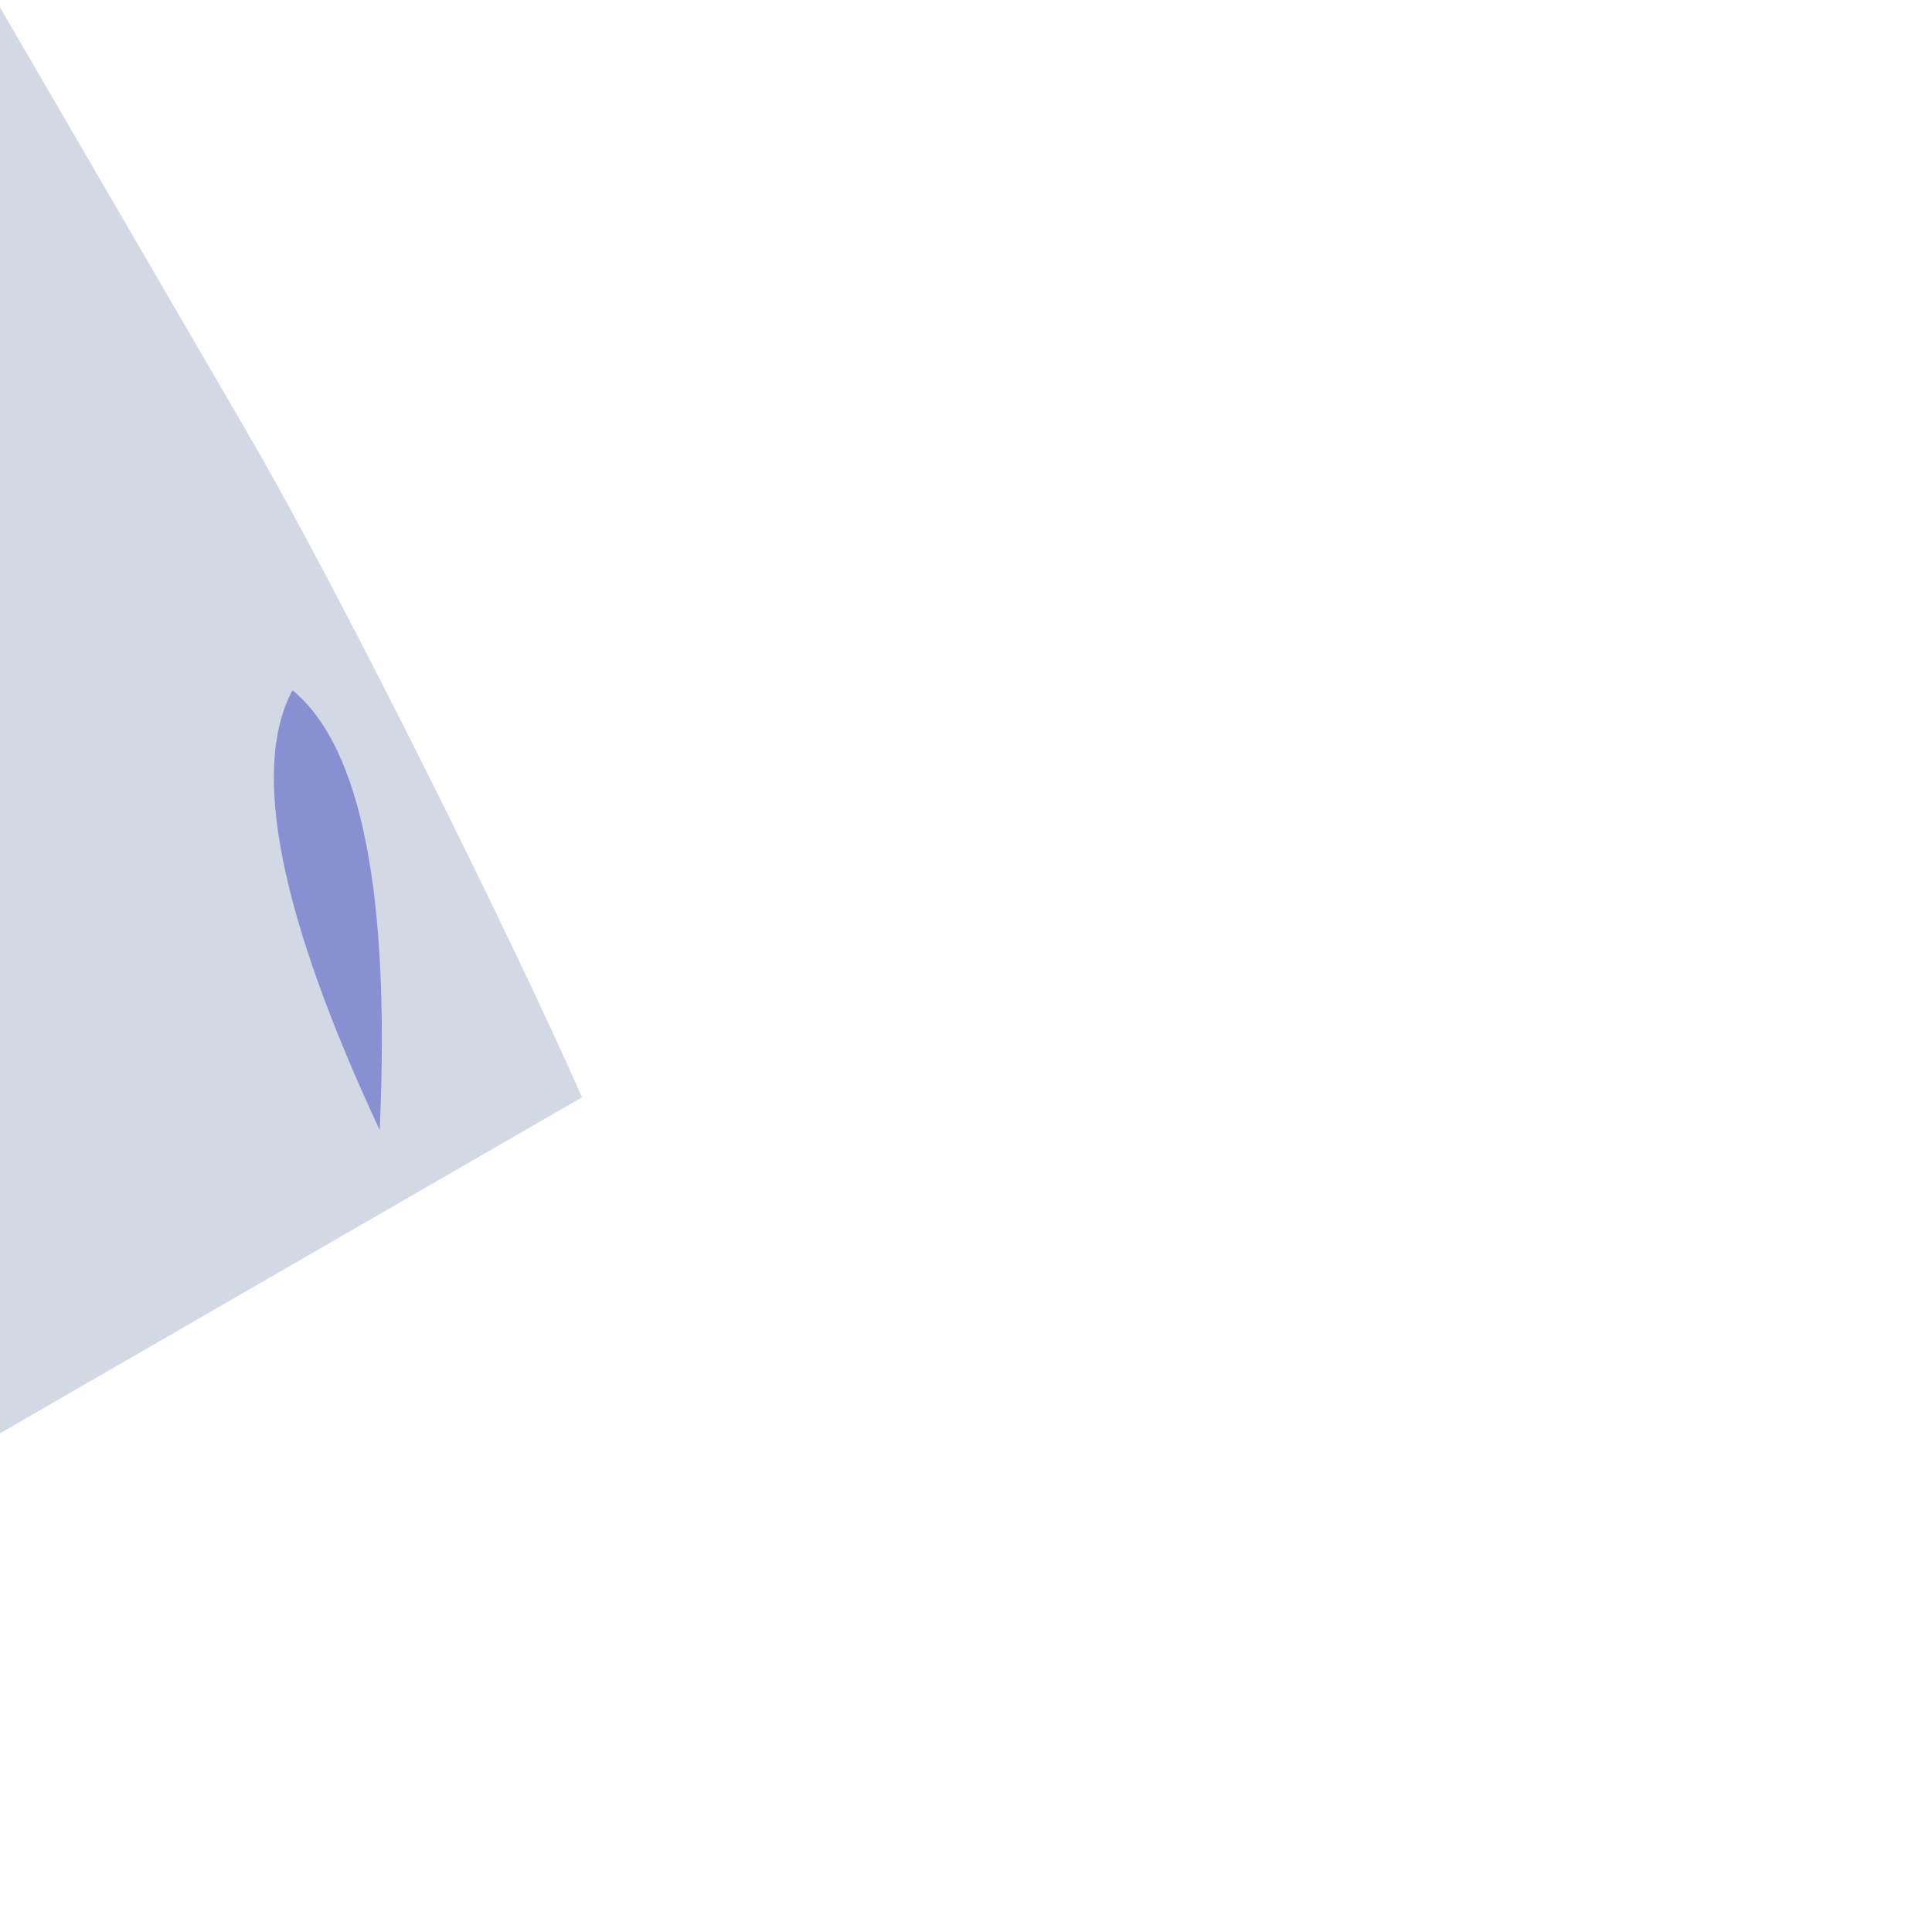
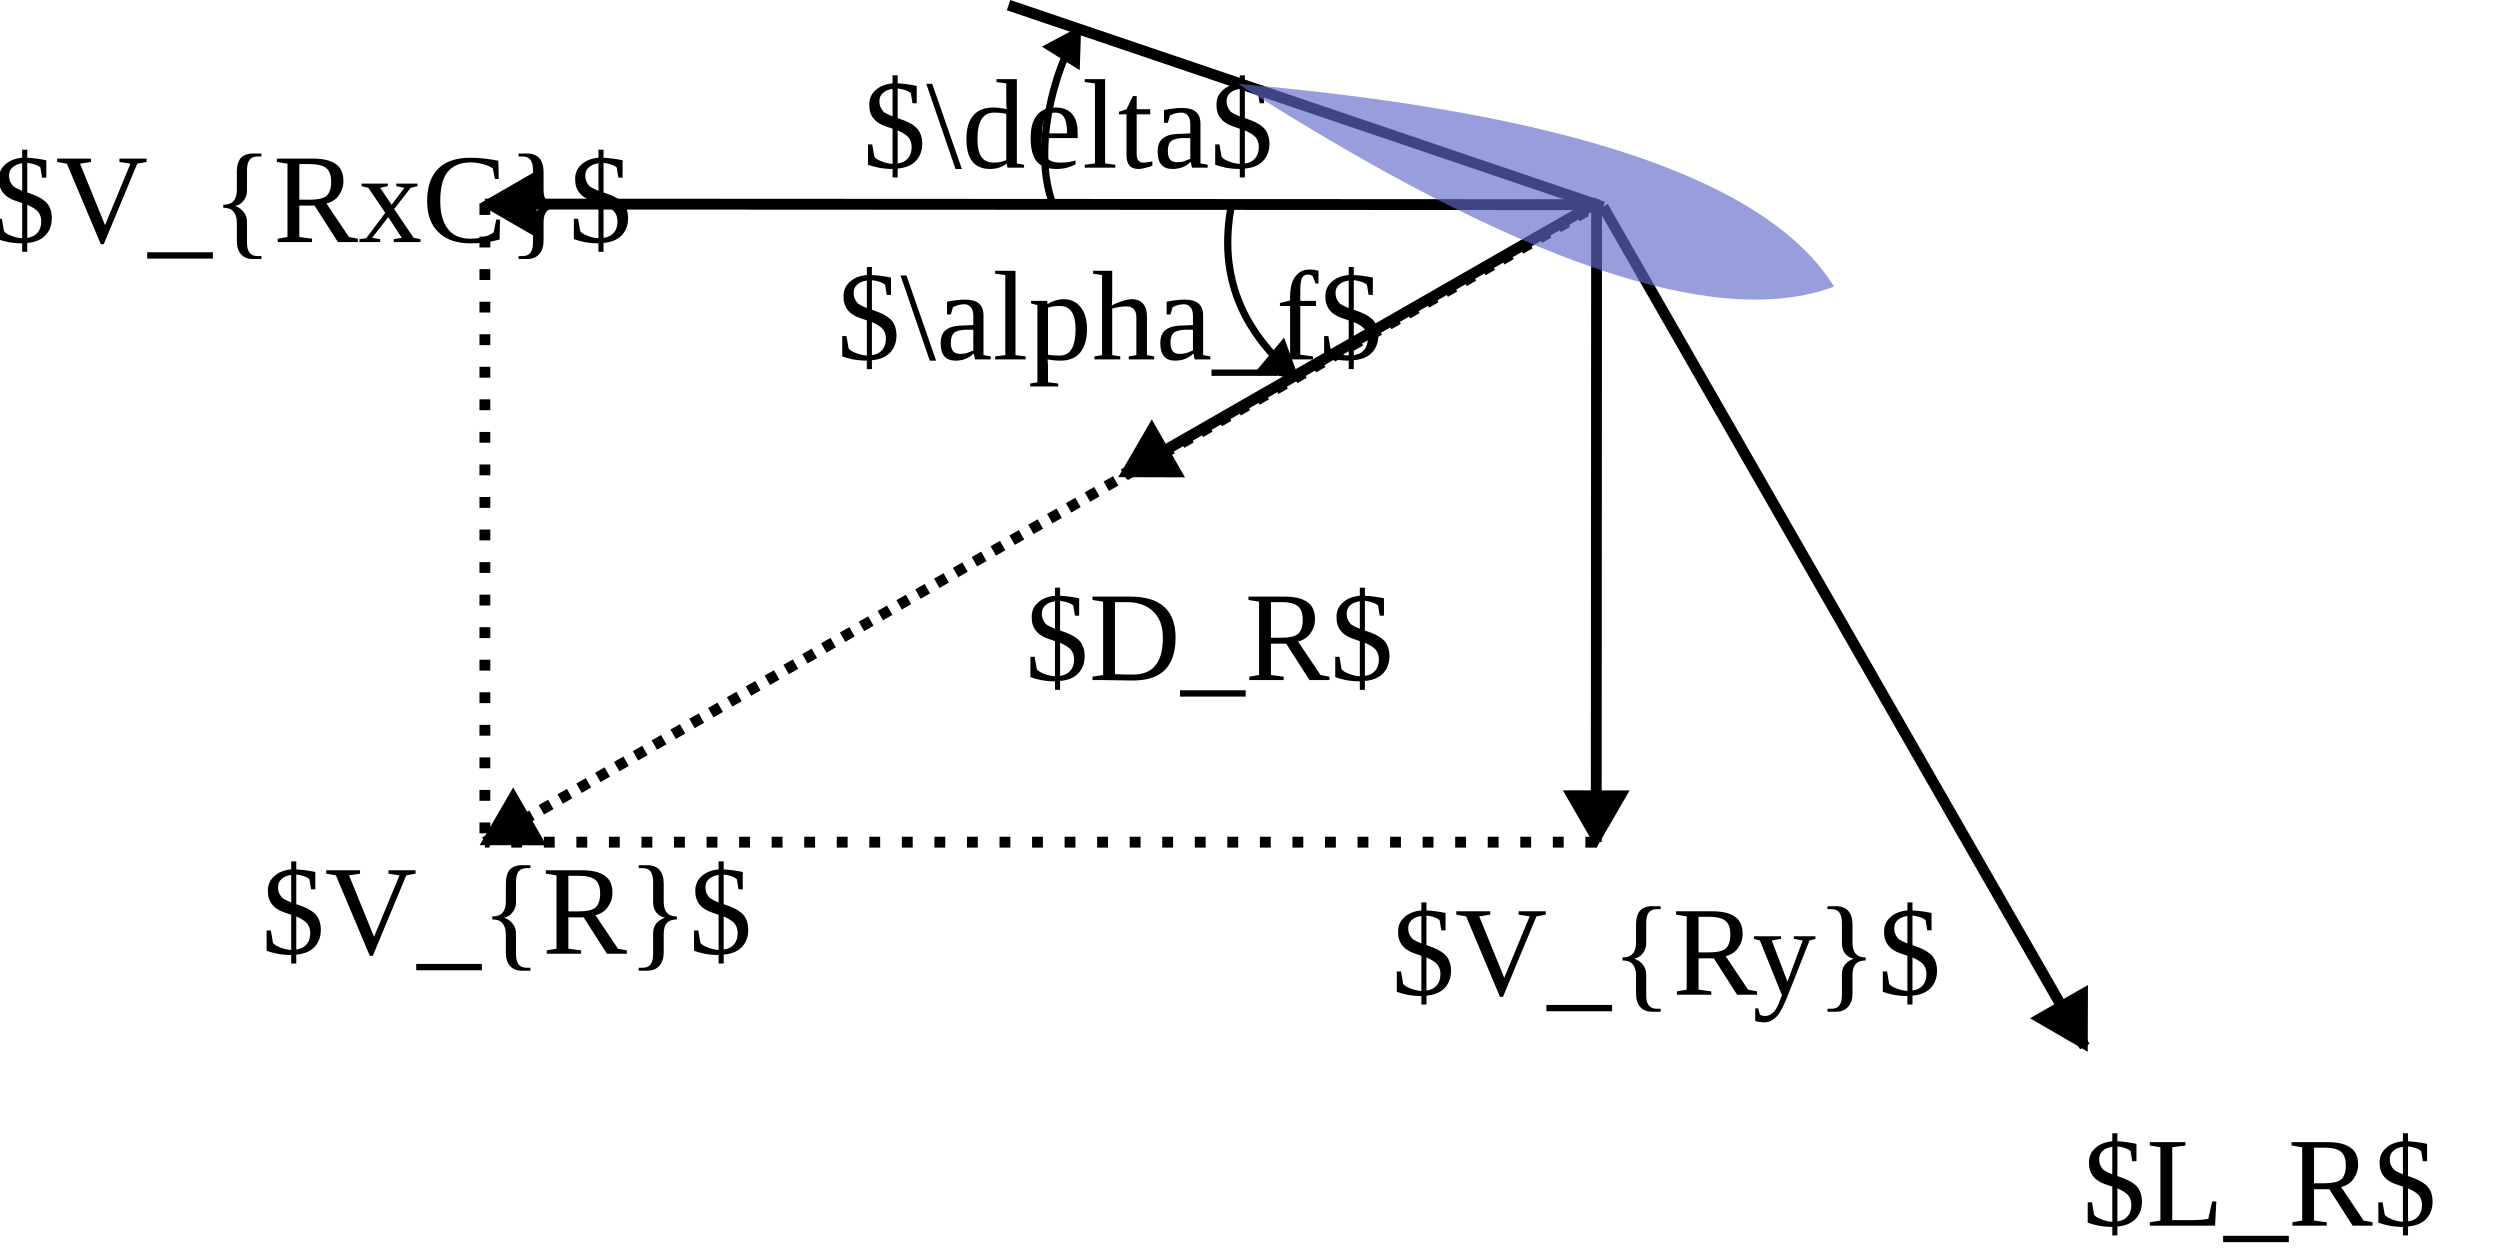
- <svg xmlns="http://www.w3.org/2000/svg" width="3cm" height="3cm" viewBox="0 0 100 100" version="1.1" id="svg5" xml:space="preserve">
+ <svg xmlns="http://www.w3.org/2000/svg" width="6.912cm" height="3.48cm" viewBox="0 0 92.156 46.405" version="1.1" id="svg5" xml:space="preserve">
  <defs id="defs2">
+     <marker style="overflow:visible" id="Triangle" refX="3" refY="0" orient="auto-start-reverse" markerWidth="5.324" markerHeight="6.155" viewBox="0 0 5.324 6.155" preserveAspectRatio="xMidYMid">
+       <path transform="scale(0.5)" style="fill:context-stroke;fill-rule:evenodd;stroke:context-stroke;stroke-width:1pt" d="M 5.77,0 -2.88,5 V -5 Z" id="path135" />
+     </marker>
    <linearGradient id="linearGradient18296">
      <stop style="stop-color:#7781d7;stop-opacity:1;" offset="0" id="stop18294" />
    </linearGradient>
-     <marker style="overflow:visible" id="Arrow1L" refX="4.696" refY="-0.027" orient="auto-start-reverse" markerWidth="8.75" markerHeight="5" viewBox="0 0 8.75 5" preserveAspectRatio="xMidYMid">
-       <path style="fill:context-stroke;fill-rule:evenodd;stroke:none" d="M 0,0 5,-5 -12.5,0 5,5 Z" id="arrow1L" transform="scale(-0.5)" />
-     </marker>
+     <rect x="410.356" y="703.464" width="82.898" height="63.095" id="rect2929" />
+     <rect x="166.453" y="700.889" width="81.197" height="44.333" id="rect11198" />
+     <rect x="122.669" y="504.307" width="65.423" height="73.549" id="rect11068" />
+     <rect x="410.356" y="703.464" width="82.898" height="63.095" id="rect3683" />
+     <rect x="410.356" y="703.464" width="82.898" height="63.095" id="rect3738" />
+     <rect x="410.356" y="703.464" width="82.898" height="63.095" id="rect3762" />
+     <rect x="410.356" y="703.464" width="82.898" height="63.095" id="rect6978" />
+     <rect x="410.356" y="703.464" width="82.898" height="63.095" id="rect8227" />
  </defs>
-   <g id="layer1" style="display:inline" transform="translate(19.36282,-49.10909)">
-     <g id="g555" transform="matrix(1.090411,-0.6295493,0.6295493,1.090411,-268.2775,-79.86621)" style="stroke:none;stroke-width:0.444;stroke-dasharray:none;stroke-opacity:1">
-       <a id="a4772" style="fill:#7781d7;fill-opacity:0.652;stroke:none;stroke-width:0.445;stroke-dasharray:none;stroke-opacity:1">
-         <path id="path1055" style="display:inline;fill:#bbc3d7;fill-opacity:0.652;stroke:none;stroke-width:0.445;stroke-linejoin:round;stroke-dasharray:none;stroke-opacity:1;paint-order:markers fill stroke" d="m 84.909,208.336 c -0.014,7.599 1.001,23.553 1.75,30.249 h 15.747 15.747 c 0.749,-6.696 1.764,-22.65 1.75,-30.249 0,0 -0.322,-95.214 -0.2,-108.291 0.122,-13.077 -4.373,-46.129 -17.297,-51.729 -12.924,5.599 -17.419,38.652 -17.297,51.729 0.122,13.077 -0.2,108.291 -0.2,108.291 z" />
-       </a>
-       <g id="g2726" transform="rotate(20,105.9406,257.9604)" style="stroke:none;stroke-width:0.445;stroke-dasharray:none;stroke-opacity:1">
-         <path id="path7777-0" style="display:inline;fill:#606ac7;fill-opacity:0.652;stroke:none;stroke-width:0.445;stroke-linejoin:round;stroke-dasharray:none;stroke-opacity:1" d="m 101.977,217.029 c 2.41,2.814 2.49,9.031 0.391,18.429 m -0.391,-18.429 c -2.288,2.914 -2.104,9.128 0.391,18.429" />
-       </g>
-       <path style="display:none;fill:#5a63fe;fill-opacity:1;stroke:none;stroke-width:0.444;stroke-linejoin:round;stroke-dasharray:none;stroke-opacity:1;paint-order:markers fill stroke" d="M 102.406,48.317 V 243.94" id="path5693" />
-       <g id="g1" transform="rotate(20,95.07924,196.3625)" style="stroke:none;stroke-width:0.445;stroke-dasharray:none;stroke-opacity:1">
-         <path id="path1" style="display:inline;fill:#606ac7;fill-opacity:0.652;stroke:none;stroke-width:0.445;stroke-linejoin:round;stroke-dasharray:none;stroke-opacity:1" d="m 101.977,217.029 c 2.41,2.814 2.49,9.031 0.391,18.429 m -0.391,-18.429 c -2.288,2.914 -2.104,9.128 0.391,18.429" />
-       </g>
-     </g>
-     <g id="g6558" style="display:none;stroke-width:0.471;stroke-dasharray:none" transform="matrix(0.6295493,1.090411,-1.090411,0.6295493,221.7808,-143.719)">
-       <path style="display:inline;fill:#94952d;fill-opacity:0.652;stroke:#000000;stroke-width:0.471;stroke-linejoin:round;stroke-dasharray:none;stroke-dashoffset:0;stroke-opacity:1;marker-start:url(#Arrow1L)" d="m 140.461,157.439 -26.747,46.345" id="path6552" />
-       <text xml:space="preserve" style="font-style:normal;font-variant:normal;font-weight:normal;font-stretch:normal;font-size:5.604px;line-height:1.5;font-family:'Baskerville Old Face';-inkscape-font-specification:'Baskerville Old Face, Normal';font-variant-ligatures:normal;font-variant-caps:normal;font-variant-numeric:normal;font-variant-east-asian:normal;display:inline;fill:#000000;fill-opacity:1;stroke:none;stroke-width:0.471;stroke-linejoin:round;stroke-dasharray:none;stroke-opacity:1;paint-order:markers fill stroke" x="-63.718" y="202.616" id="text6556" transform="rotate(-60)">
-         <tspan style="font-style:normal;font-variant:normal;font-weight:normal;font-stretch:normal;font-size:7.472px;font-family:'Baskerville Old Face';-inkscape-font-specification:'Baskerville Old Face, Normal';font-variant-ligatures:normal;font-variant-caps:normal;font-variant-numeric:normal;font-variant-east-asian:normal;fill:#000000;fill-opacity:1;stroke:none;stroke-width:0.471;stroke-dasharray:none" x="-63.718" y="202.616" id="tspan6554">$Y,v$</tspan>
-       </text>
-     </g>
+   <g id="layer1" style="display:inline" transform="translate(-38.12306,-153.0555)">
+     <path style="display:inline;fill:none;stroke:#000000;stroke-width:0;stroke-dasharray:none;stroke-opacity:1" d="m 112.387,166.966 -8.974,-3.266 -21.238,-9.36 21.238,9.36" id="path2" />
+     <path style="display:inline;fill:none;stroke:#000000;stroke-width:0.4;stroke-dasharray:none;stroke-opacity:1;marker-start:url(#Triangle)" d="m 55.993,160.579 41.089,0.022" id="path4" />
+     <path style="display:inline;fill:none;stroke:#000000;stroke-width:0.4;stroke-dasharray:none;stroke-opacity:1" d="m 97.22,160.682 -19.321,-6.555 -2.6,-0.882" id="path5" />
+     <text xml:space="preserve" style="font-style:normal;font-variant:normal;font-weight:normal;font-stretch:normal;font-size:4.704px;line-height:1.5;font-family:'Times New Roman';-inkscape-font-specification:'Times New Roman, Normal';font-variant-ligatures:normal;font-variant-caps:normal;font-variant-numeric:normal;font-variant-east-asian:normal;display:inline;fill:#000000;fill-opacity:1;stroke:none;stroke-width:0.378;stroke-linejoin:round;stroke-dasharray:none;stroke-opacity:1;paint-order:markers fill stroke" x="69.915" y="159.238" id="text6">
+       <tspan style="font-style:normal;font-variant:normal;font-weight:normal;font-stretch:normal;font-size:4.704px;font-family:'Times New Roman';-inkscape-font-specification:'Times New Roman, Normal';font-variant-ligatures:normal;font-variant-caps:normal;font-variant-numeric:normal;font-variant-east-asian:normal;fill:#000000;fill-opacity:1;stroke:none;stroke-width:0.378" x="69.915" y="159.238" id="tspan7">$\delta$</tspan>
+     </text>
+     <path style="fill:none;stroke:#000000;stroke-width:0.267;stroke-dasharray:none;marker-end:url(#Triangle)" d="m 76.95,160.621 c -0.773,-1.975 -0.014,-4.944 0.949,-6.494" id="path3" />
+     <text xml:space="preserve" style="font-style:normal;font-variant:normal;font-weight:normal;font-stretch:normal;font-size:4.704px;line-height:1.5;font-family:'Times New Roman';-inkscape-font-specification:'Times New Roman, Normal';font-variant-ligatures:normal;font-variant-caps:normal;font-variant-numeric:normal;font-variant-east-asian:normal;display:inline;fill:#000000;fill-opacity:1;stroke:none;stroke-width:0.378;stroke-linejoin:round;stroke-dasharray:none;stroke-opacity:1;paint-order:markers fill stroke" x="37.825" y="161.982" id="text2337">
+       <tspan style="font-style:normal;font-variant:normal;font-weight:normal;font-stretch:normal;font-size:4.704px;font-family:'Times New Roman';-inkscape-font-specification:'Times New Roman, Normal';font-variant-ligatures:normal;font-variant-caps:normal;font-variant-numeric:normal;font-variant-east-asian:normal;fill:#000000;fill-opacity:1;stroke:none;stroke-width:0.378" x="37.825" y="161.982" id="tspan2335">$V_{RxC}$</tspan>
+     </text>
+     <path style="display:inline;fill:none;stroke:#000000;stroke-width:0.4;stroke-dasharray:none;stroke-opacity:1;marker-start:url(#Triangle)" d="m 96.966,184.104 0.013,-23.504" id="path4264" />
+     <text xml:space="preserve" style="font-style:normal;font-variant:normal;font-weight:normal;font-stretch:normal;font-size:4.704px;line-height:1.5;font-family:'Times New Roman';-inkscape-font-specification:'Times New Roman, Normal';font-variant-ligatures:normal;font-variant-caps:normal;font-variant-numeric:normal;font-variant-east-asian:normal;display:inline;fill:#000000;fill-opacity:1;stroke:none;stroke-width:0.378;stroke-linejoin:round;stroke-dasharray:none;stroke-opacity:1;paint-order:markers fill stroke" x="89.409" y="189.729" id="text4344">
+       <tspan style="font-style:normal;font-variant:normal;font-weight:normal;font-stretch:normal;font-size:4.704px;font-family:'Times New Roman';-inkscape-font-specification:'Times New Roman, Normal';font-variant-ligatures:normal;font-variant-caps:normal;font-variant-numeric:normal;font-variant-east-asian:normal;fill:#000000;fill-opacity:1;stroke:none;stroke-width:0.378" x="89.409" y="189.729" id="tspan4342">$V_{Ry}$</tspan>
+     </text>
+     <path style="fill:none;stroke:#000000;stroke-width:0.4;stroke-linejoin:round;stroke-dasharray:0.4, 0.8;stroke-dashoffset:0;paint-order:markers fill stroke" d="m 55.993,160.579 v 23.526" id="path4435" />
+     <path style="fill:none;stroke:#000000;stroke-width:0.4;stroke-linejoin:round;stroke-dasharray:0.4, 0.8;stroke-dashoffset:0;paint-order:markers fill stroke" d="M 96.966,184.104 H 55.993" id="path4437" />
+     <path style="display:inline;fill:none;stroke:#000000;stroke-width:0.4;stroke-dasharray:none;stroke-opacity:1;marker-start:url(#Triangle)" d="M 79.536,170.537 97.036,160.501" id="path4441" />
+     <text xml:space="preserve" style="font-style:normal;font-variant:normal;font-weight:normal;font-stretch:normal;font-size:4.704px;line-height:1.5;font-family:'Times New Roman';-inkscape-font-specification:'Times New Roman, Normal';font-variant-ligatures:normal;font-variant-caps:normal;font-variant-numeric:normal;font-variant-east-asian:normal;display:inline;fill:#000000;fill-opacity:1;stroke:none;stroke-width:0.378;stroke-linejoin:round;stroke-dasharray:none;stroke-opacity:1;paint-order:markers fill stroke" x="75.903" y="178.128" id="text4677">
+       <tspan style="font-style:normal;font-variant:normal;font-weight:normal;font-stretch:normal;font-size:4.704px;font-family:'Times New Roman';-inkscape-font-specification:'Times New Roman, Normal';font-variant-ligatures:normal;font-variant-caps:normal;font-variant-numeric:normal;font-variant-east-asian:normal;fill:#000000;fill-opacity:1;stroke:none;stroke-width:0.378" x="75.903" y="178.128" id="tspan4675">$D_R$</tspan>
+     </text>
+     <path style="fill:none;stroke:#000000;stroke-width:0.267;stroke-linejoin:round;stroke-dasharray:none;stroke-dashoffset:0;marker-end:url(#Triangle);paint-order:markers fill stroke" d="m 83.522,160.593 c -0.525,2.673 0.432,4.724 2.386,6.356" id="path10084" />
+     <text xml:space="preserve" style="font-style:normal;font-variant:normal;font-weight:normal;font-stretch:normal;font-size:4.704px;line-height:1.5;font-family:'Times New Roman';-inkscape-font-specification:'Times New Roman, Normal';font-variant-ligatures:normal;font-variant-caps:normal;font-variant-numeric:normal;font-variant-east-asian:normal;display:inline;fill:#000000;fill-opacity:1;stroke:none;stroke-width:0.378;stroke-linejoin:round;stroke-dasharray:none;stroke-opacity:1;paint-order:markers fill stroke" x="68.964" y="166.303" id="text10134">
+       <tspan style="font-style:normal;font-variant:normal;font-weight:normal;font-stretch:normal;font-size:4.704px;font-family:'Times New Roman';-inkscape-font-specification:'Times New Roman, Normal';font-variant-ligatures:normal;font-variant-caps:normal;font-variant-numeric:normal;font-variant-east-asian:normal;fill:#000000;fill-opacity:1;stroke:none;stroke-width:0.378" x="68.964" y="166.303" id="tspan10132">$\alpha_f$</tspan>
+     </text>
+     <path style="display:inline;fill:none;stroke:#000000;stroke-width:0.4;stroke-dasharray:0.4, 0.4;stroke-dashoffset:0;stroke-opacity:1;marker-start:url(#Triangle)" d="m 55.993,184.104 c 17.043,-9.774 23.917,-13.687 40.961,-23.461" id="path17042" />
+     <path style="display:inline;fill:none;stroke:#000000;stroke-width:0.4;stroke-dasharray:none;stroke-dashoffset:0;stroke-opacity:1;marker-start:url(#Triangle)" d="M 114.977,191.64 97.217,160.672" id="path17064" />
+     <text xml:space="preserve" style="font-style:normal;font-variant:normal;font-weight:normal;font-stretch:normal;font-size:4.704px;line-height:1.5;font-family:'Times New Roman';-inkscape-font-specification:'Times New Roman, Normal';font-variant-ligatures:normal;font-variant-caps:normal;font-variant-numeric:normal;font-variant-east-asian:normal;display:inline;fill:#000000;fill-opacity:1;stroke:none;stroke-width:0.378;stroke-linejoin:round;stroke-dasharray:none;stroke-opacity:1;paint-order:markers fill stroke" x="47.743" y="188.217" id="text17824">
+       <tspan style="font-style:normal;font-variant:normal;font-weight:normal;font-stretch:normal;font-size:4.704px;font-family:'Times New Roman';-inkscape-font-specification:'Times New Roman, Normal';font-variant-ligatures:normal;font-variant-caps:normal;font-variant-numeric:normal;font-variant-east-asian:normal;fill:#000000;fill-opacity:1;stroke:none;stroke-width:0.378" x="47.743" y="188.217" id="tspan17822">$V_{R}$</tspan>
+     </text>
+     <text xml:space="preserve" style="font-style:normal;font-variant:normal;font-weight:normal;font-stretch:normal;font-size:4.704px;line-height:1.5;font-family:'Times New Roman';-inkscape-font-specification:'Times New Roman, Normal';font-variant-ligatures:normal;font-variant-caps:normal;font-variant-numeric:normal;font-variant-east-asian:normal;display:inline;fill:#000000;fill-opacity:1;stroke:none;stroke-width:0.378;stroke-linejoin:round;stroke-dasharray:none;stroke-opacity:1;paint-order:markers fill stroke" x="114.884" y="198.242" id="text18676">
+       <tspan style="font-style:normal;font-variant:normal;font-weight:normal;font-stretch:normal;font-size:4.704px;font-family:'Times New Roman';-inkscape-font-specification:'Times New Roman, Normal';font-variant-ligatures:normal;font-variant-caps:normal;font-variant-numeric:normal;font-variant-east-asian:normal;fill:#000000;fill-opacity:1;stroke:none;stroke-width:0.378" x="114.884" y="198.242" id="tspan18674">$L_R$</tspan>
+     </text>
+     <path id="path7777-0" style="display:inline;fill:#606ac7;fill-opacity:0.652;stroke:none;stroke-width:0.445;stroke-linejoin:round;stroke-dasharray:none;stroke-opacity:1" d="m 101.977,217.029 c 2.41,2.814 2.49,9.031 0.391,18.429 m -0.391,-18.429 c -2.288,2.914 -2.104,9.128 0.391,18.429" transform="matrix(-0.4306371,1.183166,-1.183166,-0.4306371,406.4314,136.4261)" />
  </g>
</svg>
